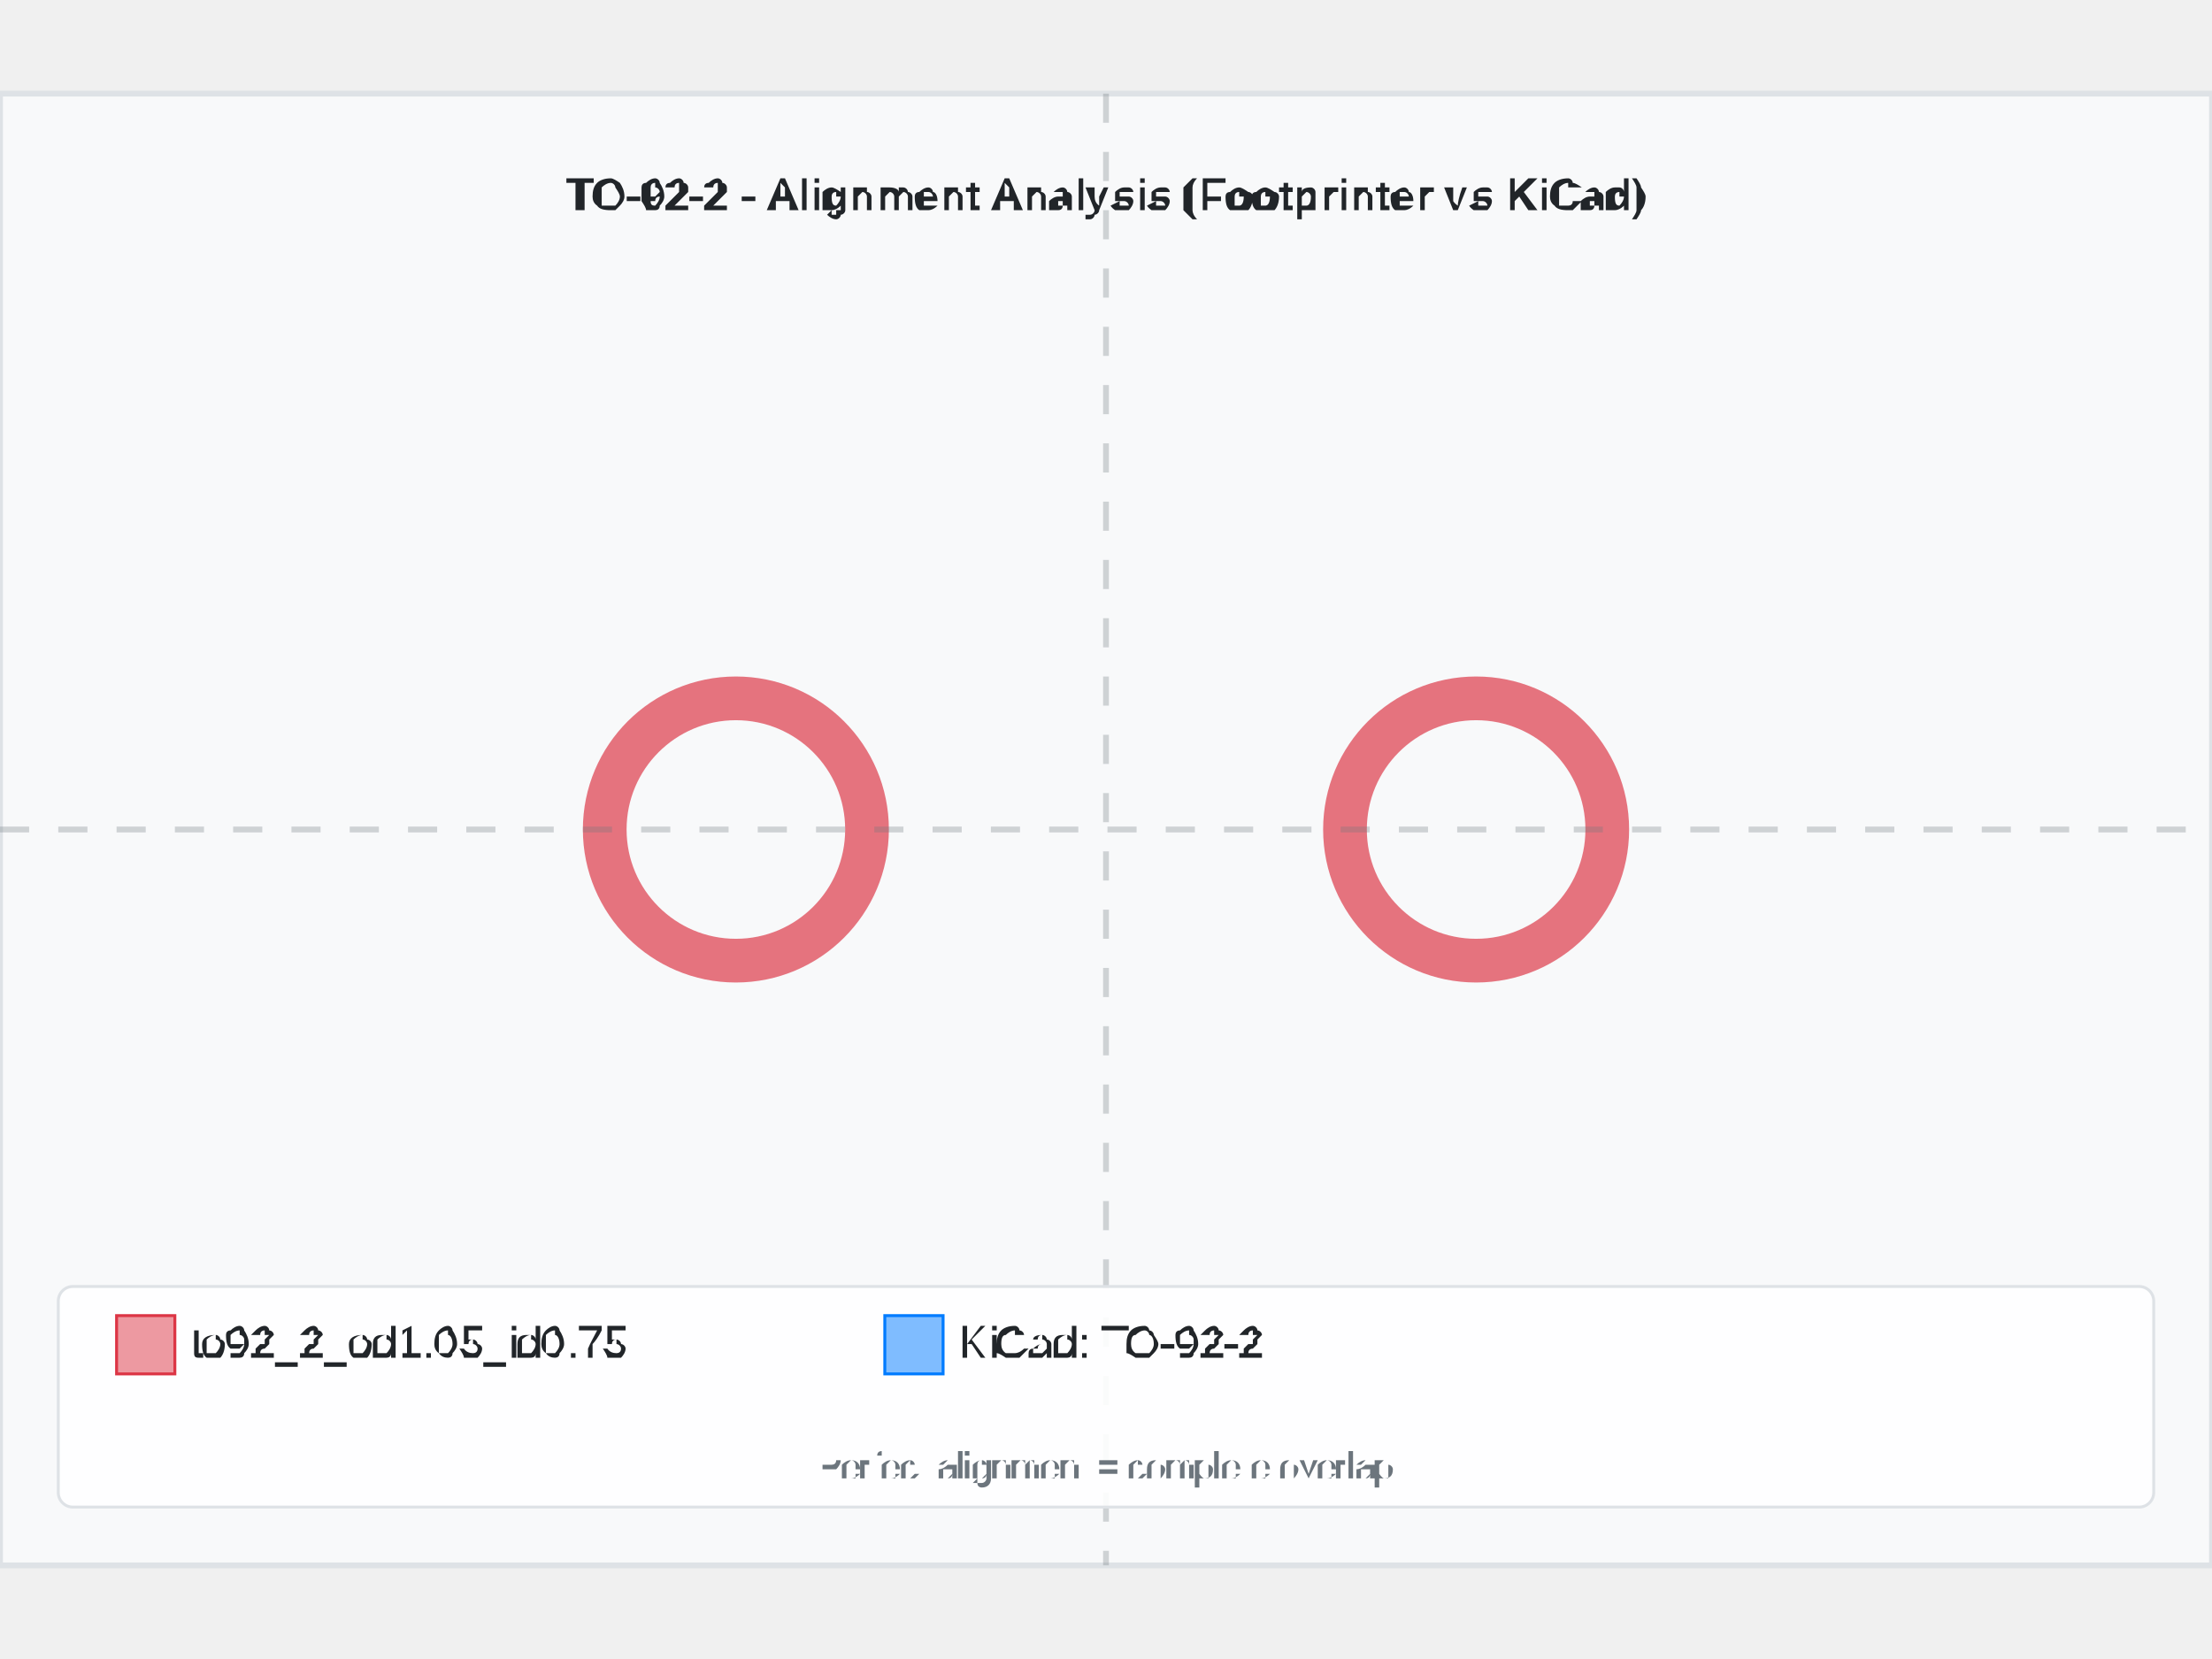
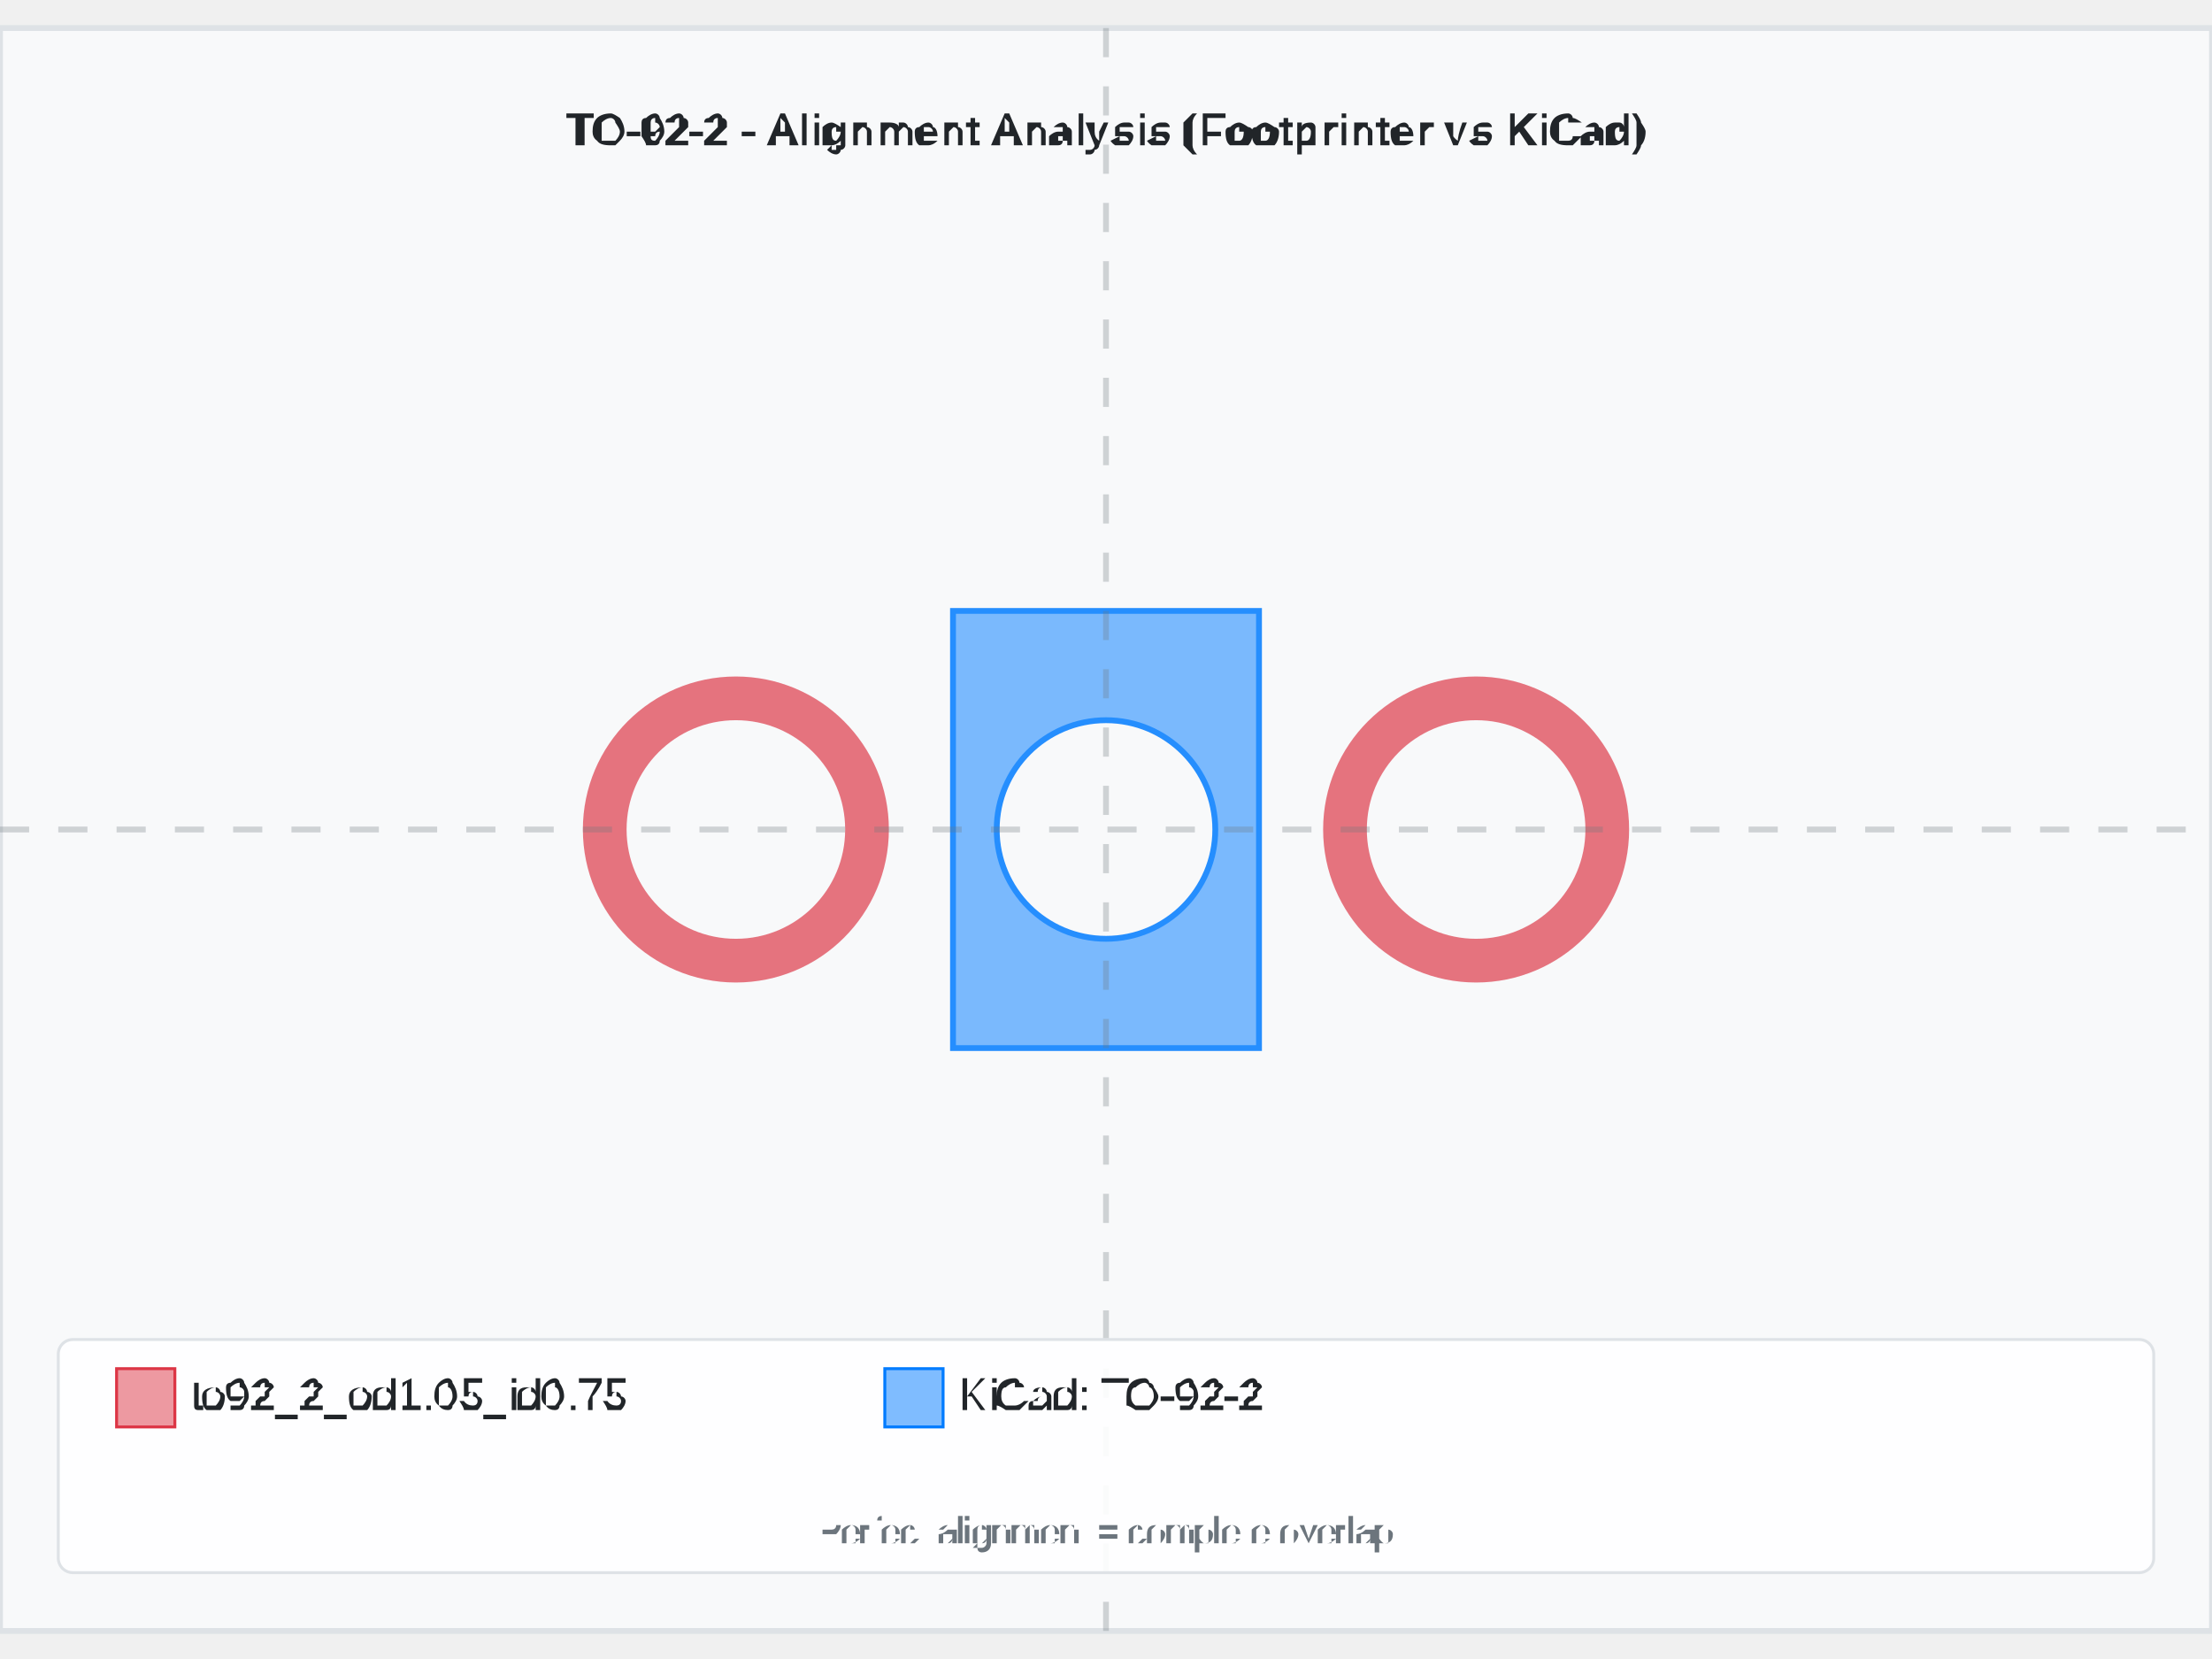
- <svg xmlns="http://www.w3.org/2000/svg" width="800" height="600" viewBox="-3.795 -2.525 7.59 5.05">
-   <rect x="-3.795" y="-2.525" width="7.59" height="5.05" fill="#f8f9fa" stroke="#dee2e6" stroke-width="0.02" />
-   <text x="0" y="-2.125" text-anchor="middle" font-family="Arial, sans-serif" font-size="0.15" font-weight="bold" fill="#212529">TO-92-2 - Alignment Analysis (Footprinter vs KiCad)</text>
+ <svg xmlns="http://www.w3.org/2000/svg" width="800" height="600" viewBox="-3.795 -2.75 7.59 5.5">
+   <rect x="-3.795" y="-2.75" width="7.59" height="5.5" fill="#f8f9fa" stroke="#dee2e6" stroke-width="0.02" />
+   <text x="0" y="-2.35" text-anchor="middle" font-family="Arial, sans-serif" font-size="0.15" font-weight="bold" fill="#212529">TO-92-2 - Alignment Analysis (Footprinter vs KiCad)</text>
  <g id="footprint-a" opacity="0.85">
    <circle cx="-1.27" cy="0" r="0.45" fill="none" stroke="#dc3545" stroke-width="0.15" opacity="0.8" />
    <circle cx="1.27" cy="0" r="0.45" fill="none" stroke="#dc3545" stroke-width="0.15" opacity="0.8" />
  </g>
-   <g id="footprint-b" opacity="0.85" />
+   <g id="footprint-b" opacity="0.85">
+     <path d="M-0.525,-0.75 L0.525,-0.75 L0.525,0.75 L-0.525,0.75 L-0.525,-0.75 zM-0.375,4.592425496802574e-17 A0.375,0.375 0 0,1 0.375,-9.184850993605148e-17                     A0.375,0.375 0 0,1 -0.375,1.3777276490407724e-16 z" fill="#007bff" stroke="#007bff" stroke-width="0.02" fill-opacity="0.6" fill-rule="evenodd" />
+   </g>
  <g id="alignment-guides" opacity="0.3">
-     <line x1="0" y1="-2.525" x2="0" y2="2.525" stroke="#6c757d" stroke-width="0.02" stroke-dasharray="0.1,0.1" />
+     <line x1="0" y1="-2.75" x2="0" y2="2.75" stroke="#6c757d" stroke-width="0.02" stroke-dasharray="0.1,0.1" />
    <line x1="-3.795" y1="0" x2="3.795" y2="0" stroke="#6c757d" stroke-width="0.02" stroke-dasharray="0.1,0.1" />
  </g>
  <g font-family="Arial, sans-serif" font-size="0.15">
-     <rect x="-3.595" y="1.568" width="7.19" height="0.757" fill="white" fill-opacity="0.9" stroke="#dee2e6" stroke-width="0.01" rx="0.05" />
-     <rect x="-3.395" y="1.668" width="0.2" height="0.2" fill="#dc3545" fill-opacity="0.5" stroke="#dc3545" stroke-width="0.01" />
-     <text x="-3.145" y="1.768" fill="#212529" font-weight="500" dominant-baseline="middle">to92_2_od1.05_id0.75</text>
-     <rect x="-0.759" y="1.668" width="0.2" height="0.2" fill="#007bff" fill-opacity="0.5" stroke="#007bff" stroke-width="0.01" />
-     <text x="-0.509" y="1.768" fill="#212529" font-weight="500" dominant-baseline="middle">KiCad: TO-92-2</text>
-     <text x="0" y="2.225" text-anchor="middle" fill="#6c757d" font-size="0.12">Perfect alignment = complete overlap</text>
+     <rect x="-3.595" y="1.75" width="7.19" height="0.8" fill="white" fill-opacity="0.9" stroke="#dee2e6" stroke-width="0.01" rx="0.05" />
+     <rect x="-3.395" y="1.85" width="0.2" height="0.2" fill="#dc3545" fill-opacity="0.5" stroke="#dc3545" stroke-width="0.01" />
+     <text x="-3.145" y="1.95" fill="#212529" font-weight="500" dominant-baseline="middle">to92_2_od1.05_id0.75</text>
+     <rect x="-0.759" y="1.85" width="0.2" height="0.2" fill="#007bff" fill-opacity="0.5" stroke="#007bff" stroke-width="0.01" />
+     <text x="-0.509" y="1.95" fill="#212529" font-weight="500" dominant-baseline="middle">KiCad: TO-92-2</text>
+     <text x="0" y="2.45" text-anchor="middle" fill="#6c757d" font-size="0.12">Perfect alignment = complete overlap</text>
  </g>
</svg>
